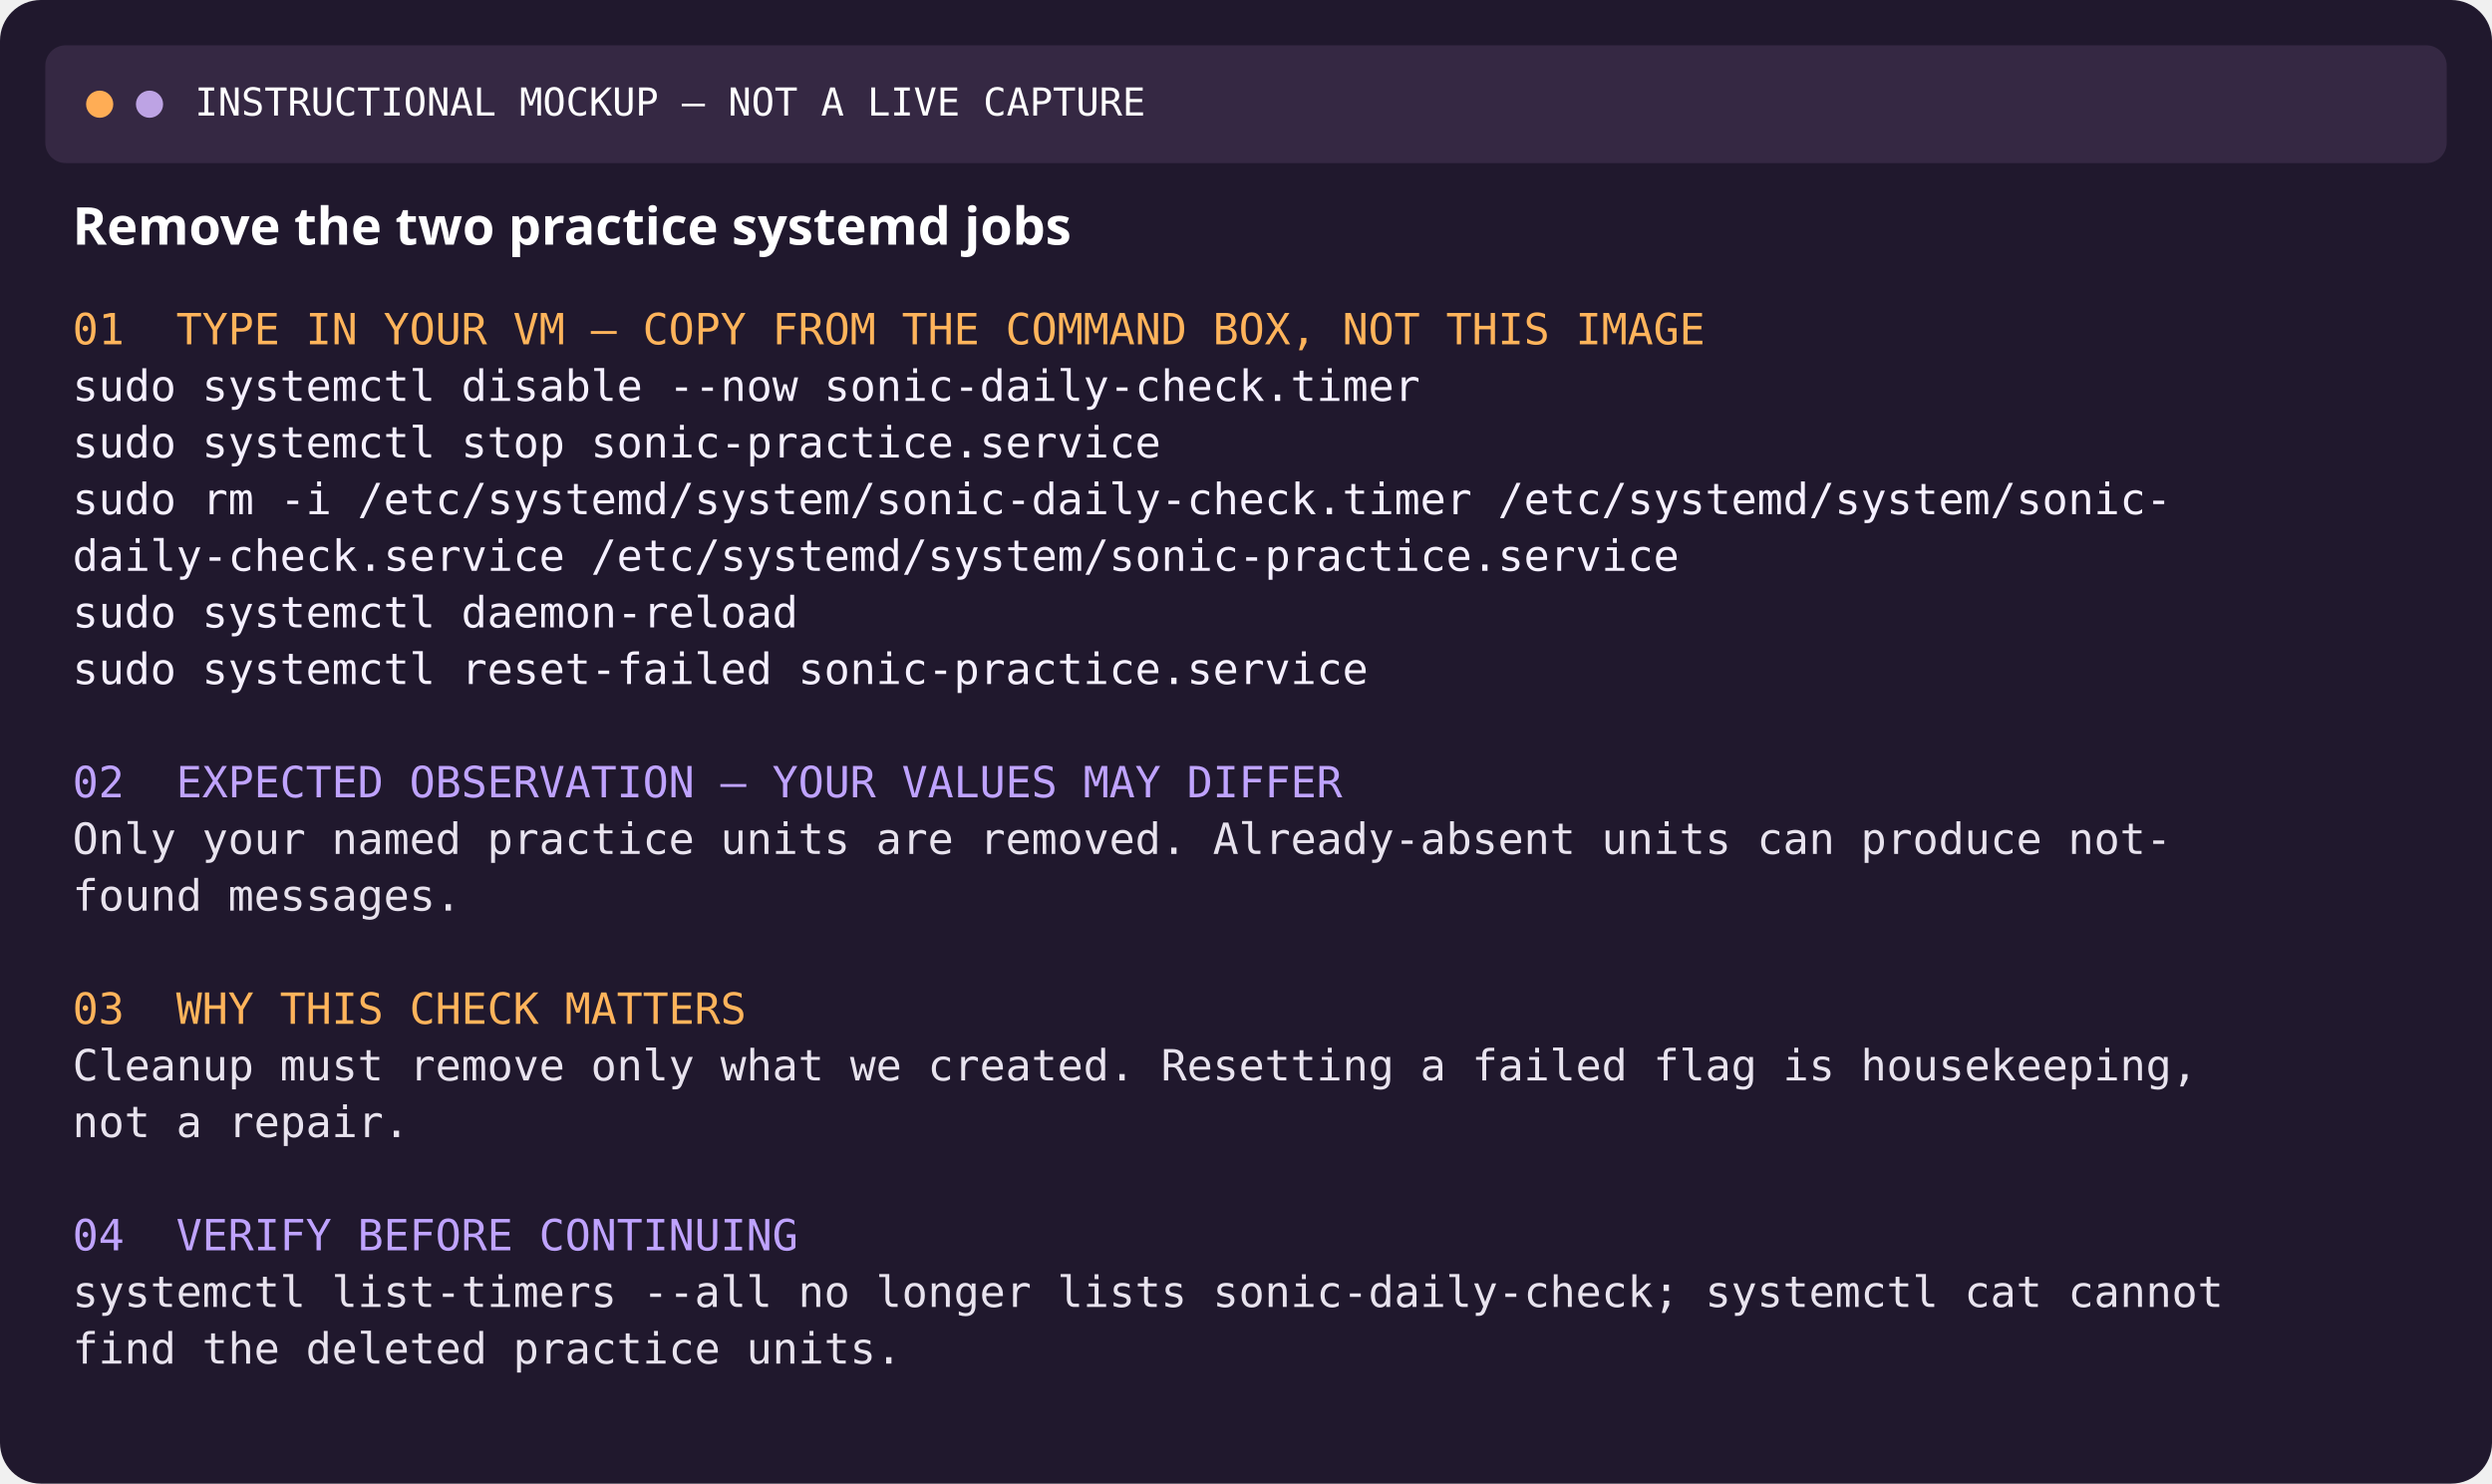
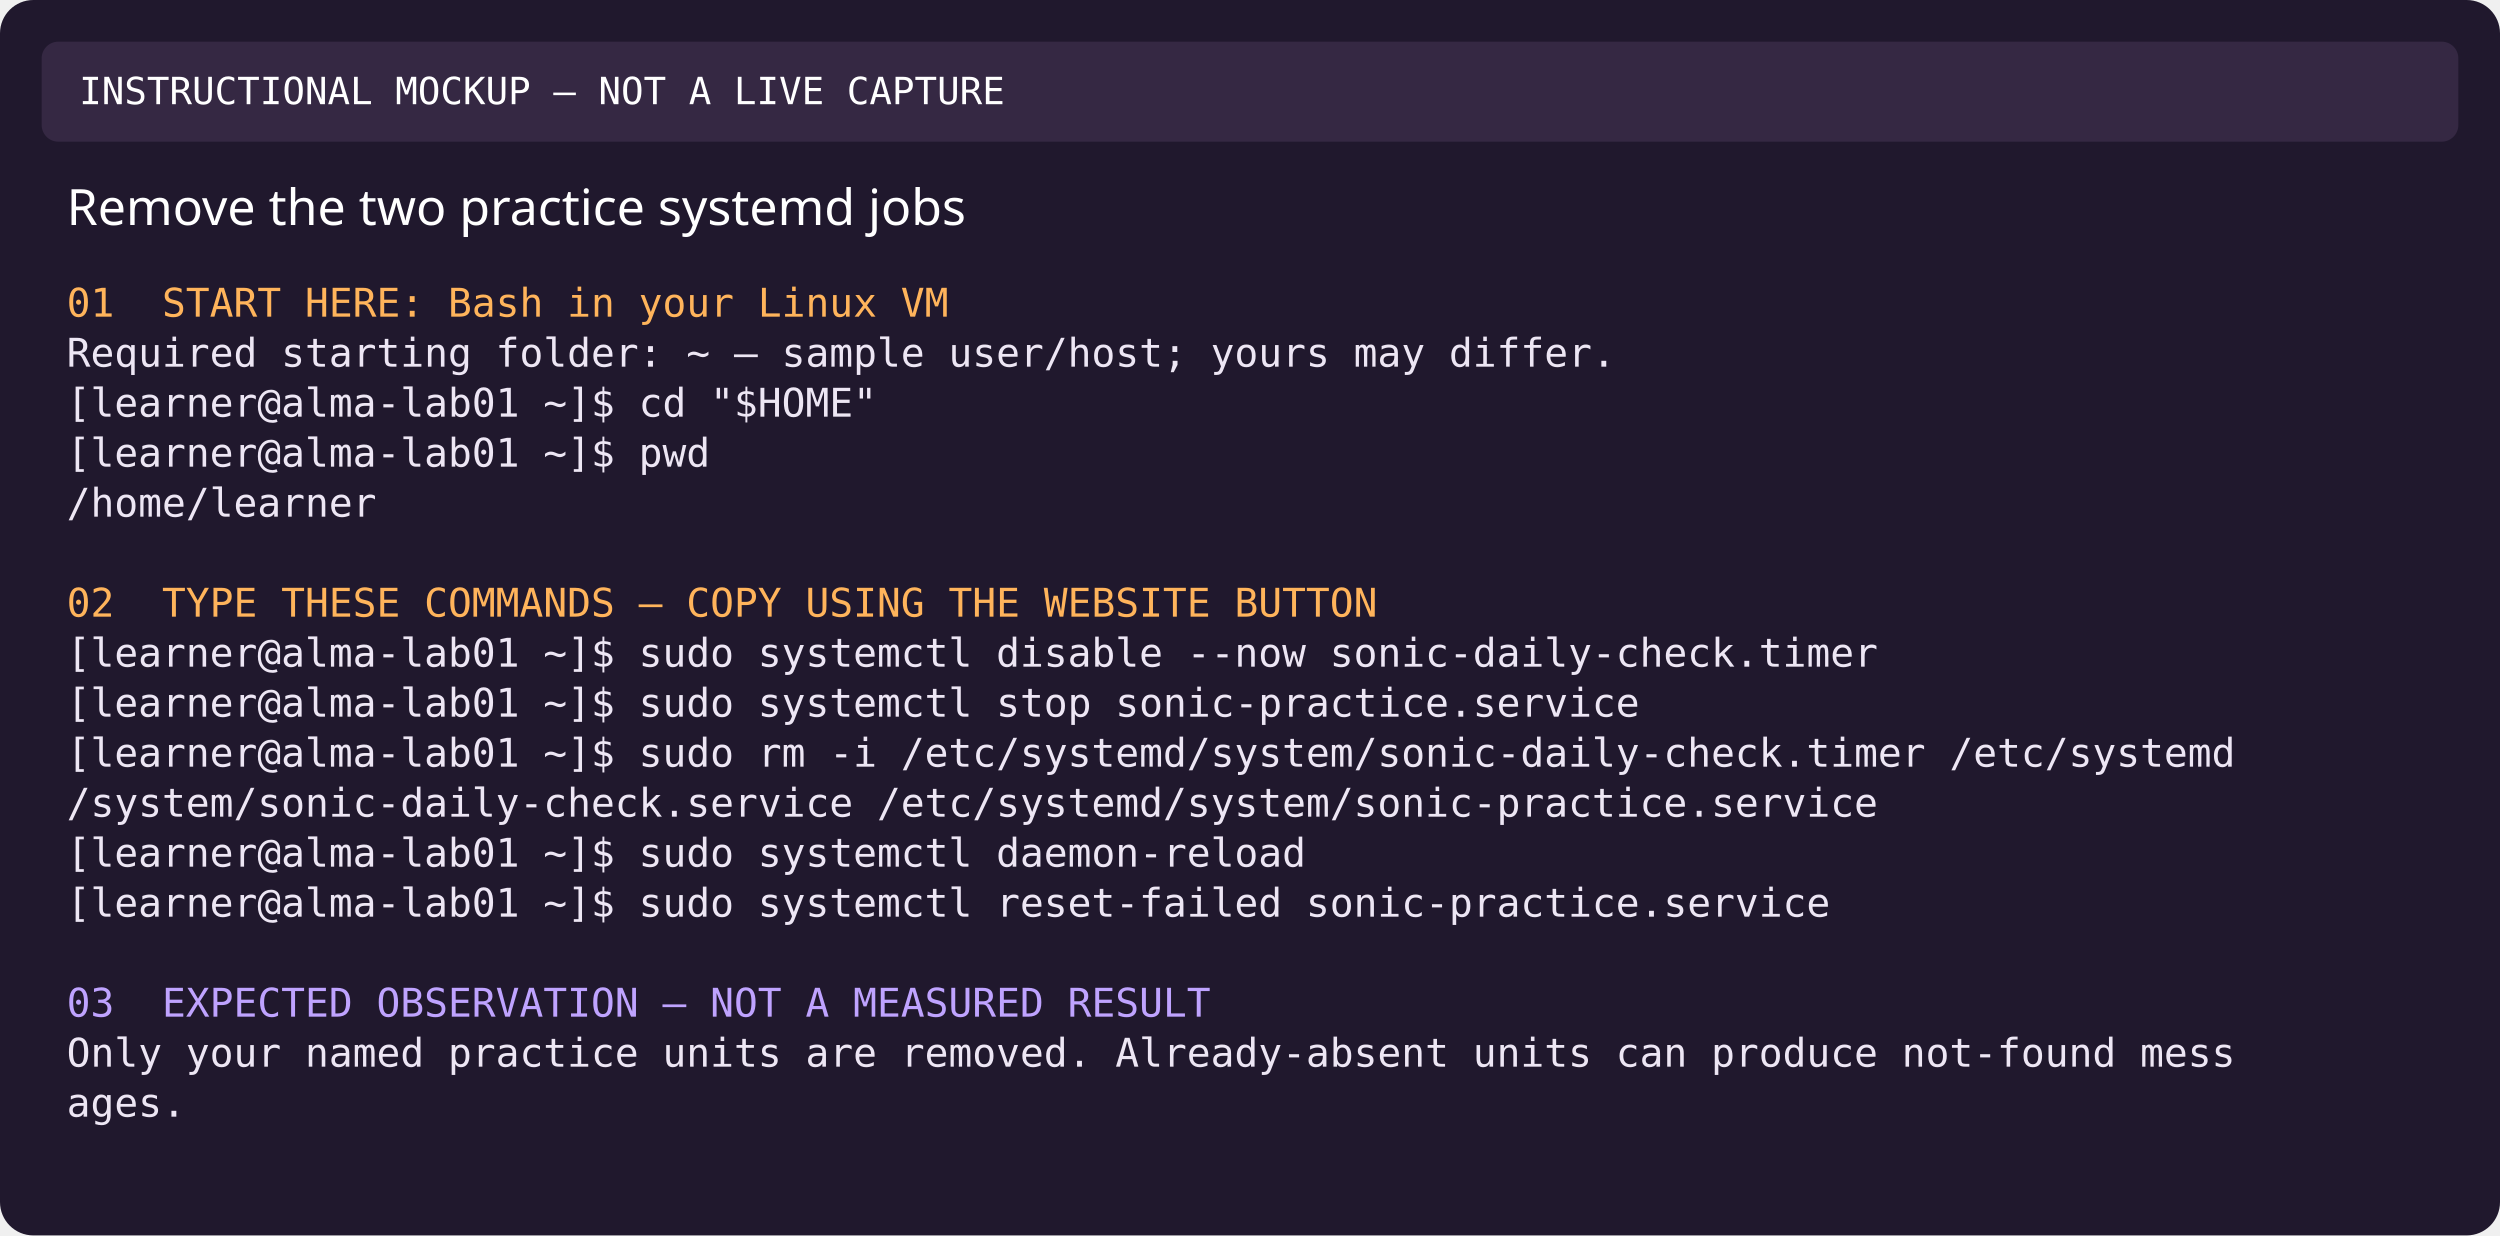
- <svg xmlns="http://www.w3.org/2000/svg" width="1100" height="655" viewBox="0 0 1100 655" role="img" aria-labelledby="title desc">
-   <rect width="1100" height="655" rx="18" fill="#20182d" />
-   <rect x="20" y="20" width="1060" height="52" rx="9" fill="#352843" />
-   <circle cx="44" cy="46" r="6" fill="#ffad55" />
-   <circle cx="66" cy="46" r="6" fill="#bda3e4" />
-   <text x="86" y="51" fill="#ffffff" font-family="monospace" font-size="17">INSTRUCTIONAL MOCKUP — NOT A LIVE CAPTURE</text>
-   <text x="32" y="108" fill="#ffffff" font-family="sans-serif" font-weight="700" font-size="23">Remove the two practice systemd jobs</text>
-   <text x="32" y="152" fill="#ffb45b" font-family="monospace" font-size="19" xml:space="preserve">01  TYPE IN YOUR VM — COPY FROM THE COMMAND BOX, NOT THIS IMAGE</text>
-   <text x="32" y="177" fill="#f5f0ff" font-family="monospace" font-size="19" xml:space="preserve">sudo systemctl disable --now sonic-daily-check.timer</text>
-   <text x="32" y="202" fill="#f5f0ff" font-family="monospace" font-size="19" xml:space="preserve">sudo systemctl stop sonic-practice.service</text>
-   <text x="32" y="227" fill="#f5f0ff" font-family="monospace" font-size="19" xml:space="preserve">sudo rm -i /etc/systemd/system/sonic-daily-check.timer /etc/systemd/system/sonic-</text>
-   <text x="32" y="252" fill="#f5f0ff" font-family="monospace" font-size="19" xml:space="preserve">daily-check.service /etc/systemd/system/sonic-practice.service</text>
-   <text x="32" y="277" fill="#f5f0ff" font-family="monospace" font-size="19" xml:space="preserve">sudo systemctl daemon-reload</text>
-   <text x="32" y="302" fill="#f5f0ff" font-family="monospace" font-size="19" xml:space="preserve">sudo systemctl reset-failed sonic-practice.service</text>
-   <text x="32" y="327" fill="#fff" font-family="monospace" font-size="19" xml:space="preserve" />
-   <text x="32" y="352" fill="#bfa3ff" font-family="monospace" font-size="19" xml:space="preserve">02  EXPECTED OBSERVATION — YOUR VALUES MAY DIFFER</text>
-   <text x="32" y="377" fill="#e8e3ee" font-family="monospace" font-size="19" xml:space="preserve">Only your named practice units are removed. Already-absent units can produce not-</text>
-   <text x="32" y="402" fill="#e8e3ee" font-family="monospace" font-size="19" xml:space="preserve">found messages.</text>
-   <text x="32" y="427" fill="#fff" font-family="monospace" font-size="19" xml:space="preserve" />
-   <text x="32" y="452" fill="#ffb45b" font-family="monospace" font-size="19" xml:space="preserve">03  WHY THIS CHECK MATTERS</text>
-   <text x="32" y="477" fill="#e8e3ee" font-family="monospace" font-size="19" xml:space="preserve">Cleanup must remove only what we created. Resetting a failed flag is housekeeping, </text>
-   <text x="32" y="502" fill="#e8e3ee" font-family="monospace" font-size="19" xml:space="preserve">not a repair.</text>
-   <text x="32" y="527" fill="#fff" font-family="monospace" font-size="19" xml:space="preserve" />
-   <text x="32" y="552" fill="#bfa3ff" font-family="monospace" font-size="19" xml:space="preserve">04  VERIFY BEFORE CONTINUING</text>
-   <text x="32" y="577" fill="#e8e3ee" font-family="monospace" font-size="19" xml:space="preserve">systemctl list-timers --all no longer lists sonic-daily-check; systemctl cat cannot </text>
-   <text x="32" y="602" fill="#e8e3ee" font-family="monospace" font-size="19" xml:space="preserve">find the deleted practice units.</text>
+ <svg xmlns="http://www.w3.org/2000/svg" width="1200" height="593" viewBox="0 0 1200 593" role="img" aria-labelledby="title desc">
+   <rect width="1200" height="593" rx="16" fill="#20182d" />
+   <rect x="20" y="20" width="1160" height="48" rx="8" fill="#352843" />
+   <text x="38" y="50" fill="#fff" font-family="monospace" font-size="18">INSTRUCTIONAL MOCKUP — NOT A LIVE CAPTURE</text>
+   <text x="32" y="108" fill="#fff" font-family="sans-serif" font-size="24">Remove the two practice systemd jobs</text>
+   <text x="32" y="152" fill="#ffb45b" font-family="monospace" font-size="19" xml:space="preserve">01  START HERE: Bash in your Linux VM</text>
+   <text x="32" y="176" fill="#ede6f4" font-family="monospace" font-size="19" xml:space="preserve">Required starting folder: ~ — sample user/host; yours may differ.</text>
+   <text x="32" y="200" fill="#ede6f4" font-family="monospace" font-size="19" xml:space="preserve">[learner@alma-lab01 ~]$ cd "$HOME"</text>
+   <text x="32" y="224" fill="#ede6f4" font-family="monospace" font-size="19" xml:space="preserve">[learner@alma-lab01 ~]$ pwd</text>
+   <text x="32" y="248" fill="#ede6f4" font-family="monospace" font-size="19" xml:space="preserve">/home/learner</text>
+   <text x="32" y="272" fill="#ede6f4" font-family="monospace" font-size="19" xml:space="preserve" />
+   <text x="32" y="296" fill="#ffb45b" font-family="monospace" font-size="19" xml:space="preserve">02  TYPE THESE COMMANDS — COPY USING THE WEBSITE BUTTON</text>
+   <text x="32" y="320" fill="#ede6f4" font-family="monospace" font-size="19" xml:space="preserve">[learner@alma-lab01 ~]$ sudo systemctl disable --now sonic-daily-check.timer</text>
+   <text x="32" y="344" fill="#ede6f4" font-family="monospace" font-size="19" xml:space="preserve">[learner@alma-lab01 ~]$ sudo systemctl stop sonic-practice.service</text>
+   <text x="32" y="368" fill="#ede6f4" font-family="monospace" font-size="19" xml:space="preserve">[learner@alma-lab01 ~]$ sudo rm -i /etc/systemd/system/sonic-daily-check.timer /etc/systemd</text>
+   <text x="32" y="392" fill="#ede6f4" font-family="monospace" font-size="19" xml:space="preserve">/system/sonic-daily-check.service /etc/systemd/system/sonic-practice.service</text>
+   <text x="32" y="416" fill="#ede6f4" font-family="monospace" font-size="19" xml:space="preserve">[learner@alma-lab01 ~]$ sudo systemctl daemon-reload</text>
+   <text x="32" y="440" fill="#ede6f4" font-family="monospace" font-size="19" xml:space="preserve">[learner@alma-lab01 ~]$ sudo systemctl reset-failed sonic-practice.service</text>
+   <text x="32" y="464" fill="#ede6f4" font-family="monospace" font-size="19" xml:space="preserve" />
+   <text x="32" y="488" fill="#bfa3ff" font-family="monospace" font-size="19" xml:space="preserve">03  EXPECTED OBSERVATION — NOT A MEASURED RESULT</text>
+   <text x="32" y="512" fill="#ede6f4" font-family="monospace" font-size="19" xml:space="preserve">Only your named practice units are removed. Already-absent units can produce not-found mess</text>
+   <text x="32" y="536" fill="#ede6f4" font-family="monospace" font-size="19" xml:space="preserve">ages.</text>
</svg>
